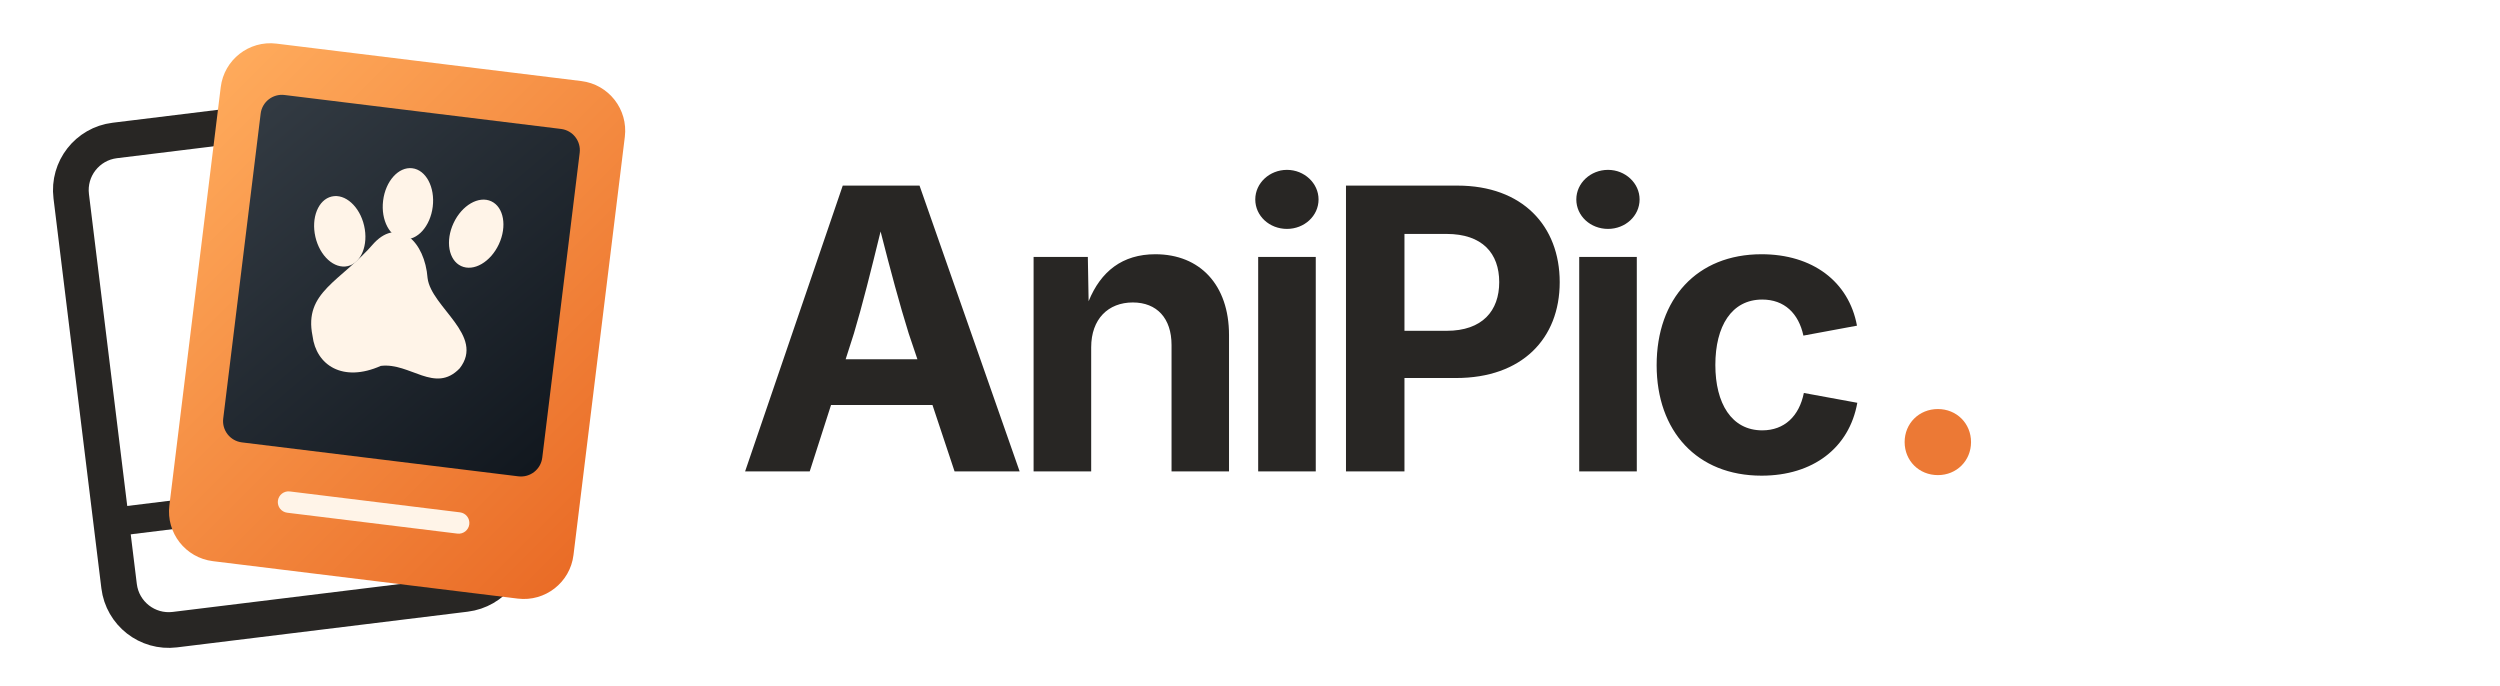
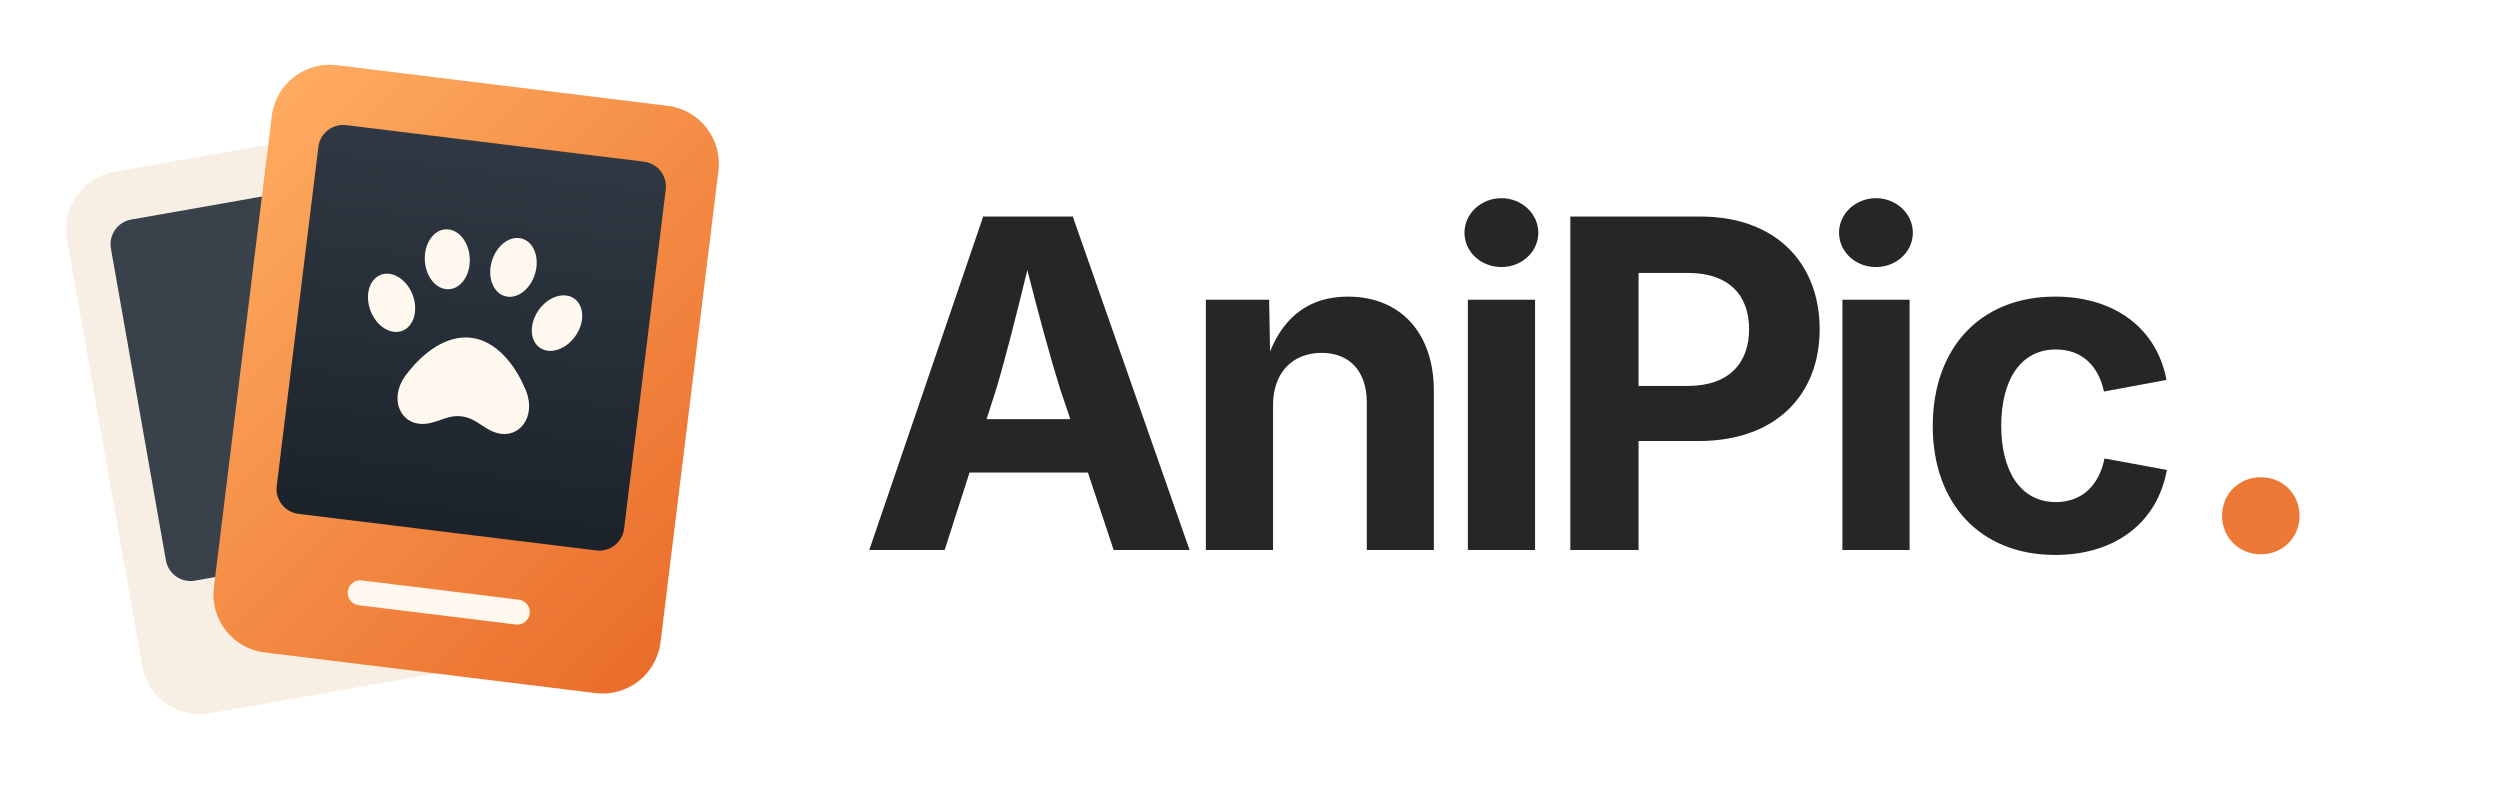
- <svg xmlns="http://www.w3.org/2000/svg" viewBox="0 0 350 96">
+ <svg xmlns="http://www.w3.org/2000/svg" viewBox="0 0 300 96" role="img" aria-labelledby="title">
  <defs>
-     <linearGradient id="orange" x2="1" y2="1">
-       <stop stop-color="#ffac5d" />
-       <stop offset="1" stop-color="#e96a25" />
+     <linearGradient id="orange" x1="0" y1="0" x2="1" y2="1">
+       <stop stop-color="#ffad62" />
+       <stop offset="1" stop-color="#e96b29" />
    </linearGradient>
-     <linearGradient id="photo" x2="1" y2="1">
-       <stop stop-color="#333b43" />
-       <stop offset="1" stop-color="#11171e" />
+     <linearGradient id="photo" x1="0" y1="0" x2="0" y2="1">
+       <stop stop-color="#303943" />
+       <stop offset="1" stop-color="#1b222a" />
    </linearGradient>
  </defs>
-   <g transform="translate(11 8) rotate(-7 37 42)">
-     <rect x="2" y="8" width="55" height="69" rx="7" fill="none" stroke="#282624" stroke-width="5" />
-     <path d="M2 61h55" stroke="#282624" stroke-width="4" />
+   <g transform="rotate(-10 37 49)">
+     <rect x="12" y="17" width="52" height="66" rx="7" fill="#f8efe4" />
+     <rect x="17" y="23" width="42" height="44" rx="3" fill="#39424a" />
  </g>
-   <g transform="translate(25 6) rotate(7 35 40)">
-     <rect x="2" y="3" width="57" height="73" rx="7" fill="url(#orange)" />
-     <rect x="8" y="10" width="45" height="49" rx="3" fill="url(#photo)" />
-     <g fill="#fff4e8">
-       <ellipse cx="21" cy="28" rx="3.5" ry="5" transform="rotate(-20 21 28)" />
-       <ellipse cx="30" cy="23" rx="3.5" ry="5" />
-       <ellipse cx="40" cy="26" rx="3.5" ry="5" transform="rotate(18 40 26)" />
-       <path d="M19 43c-2-6 3-8 7-14 3-4 7-1 8 4 1 4 9 7 6 12-3 4-7 0-11 1-5 3-9 1-10-3Z" />
+   <g transform="rotate(7 56 45)">
+     <rect x="29" y="10" width="54" height="71" rx="7" fill="url(#orange)" />
+     <rect x="35" y="17" width="42" height="47" rx="3" fill="url(#photo)" />
+     <g fill="#fff8ef" transform="translate(40 24) scale(.5)">
+       <ellipse cx="12" cy="27" rx="5.4" ry="7.2" transform="rotate(-28 12 27)" />
+       <ellipse cx="24" cy="15" rx="5.4" ry="7.2" transform="rotate(-10 24 15)" />
+       <ellipse cx="40" cy="15" rx="5.4" ry="7.2" transform="rotate(10 40 15)" />
+       <ellipse cx="52" cy="27" rx="5.4" ry="7.2" transform="rotate(28 52 27)" />
+       <path d="M18 43C21 38 26 33 32 33S43 38 46 43C50 49 47 55 42 55C38 55 36 52 32 52S26 55 22 55C17 55 14 49 18 43Z" />
    </g>
-     <rect x="17" y="65" width="27" height="3" rx="1.5" fill="#fff4e8" />
+     <rect x="45" y="71" width="22" height="3" rx="1.5" fill="#fff8ef" />
  </g>
-   <text x="103" y="66" fill="#282624" font-family="Inter,Arial,sans-serif" font-size="55" font-weight="730" letter-spacing="-2.8">AniPic<tspan fill="#ec7935">.</tspan>
+   <text x="103" y="66" fill="#282624" font-family="Inter,Arial,sans-serif" font-size="55" font-weight="750" letter-spacing="-2.8">AniPic<tspan fill="#ec7935">.</tspan>
  </text>
</svg>
